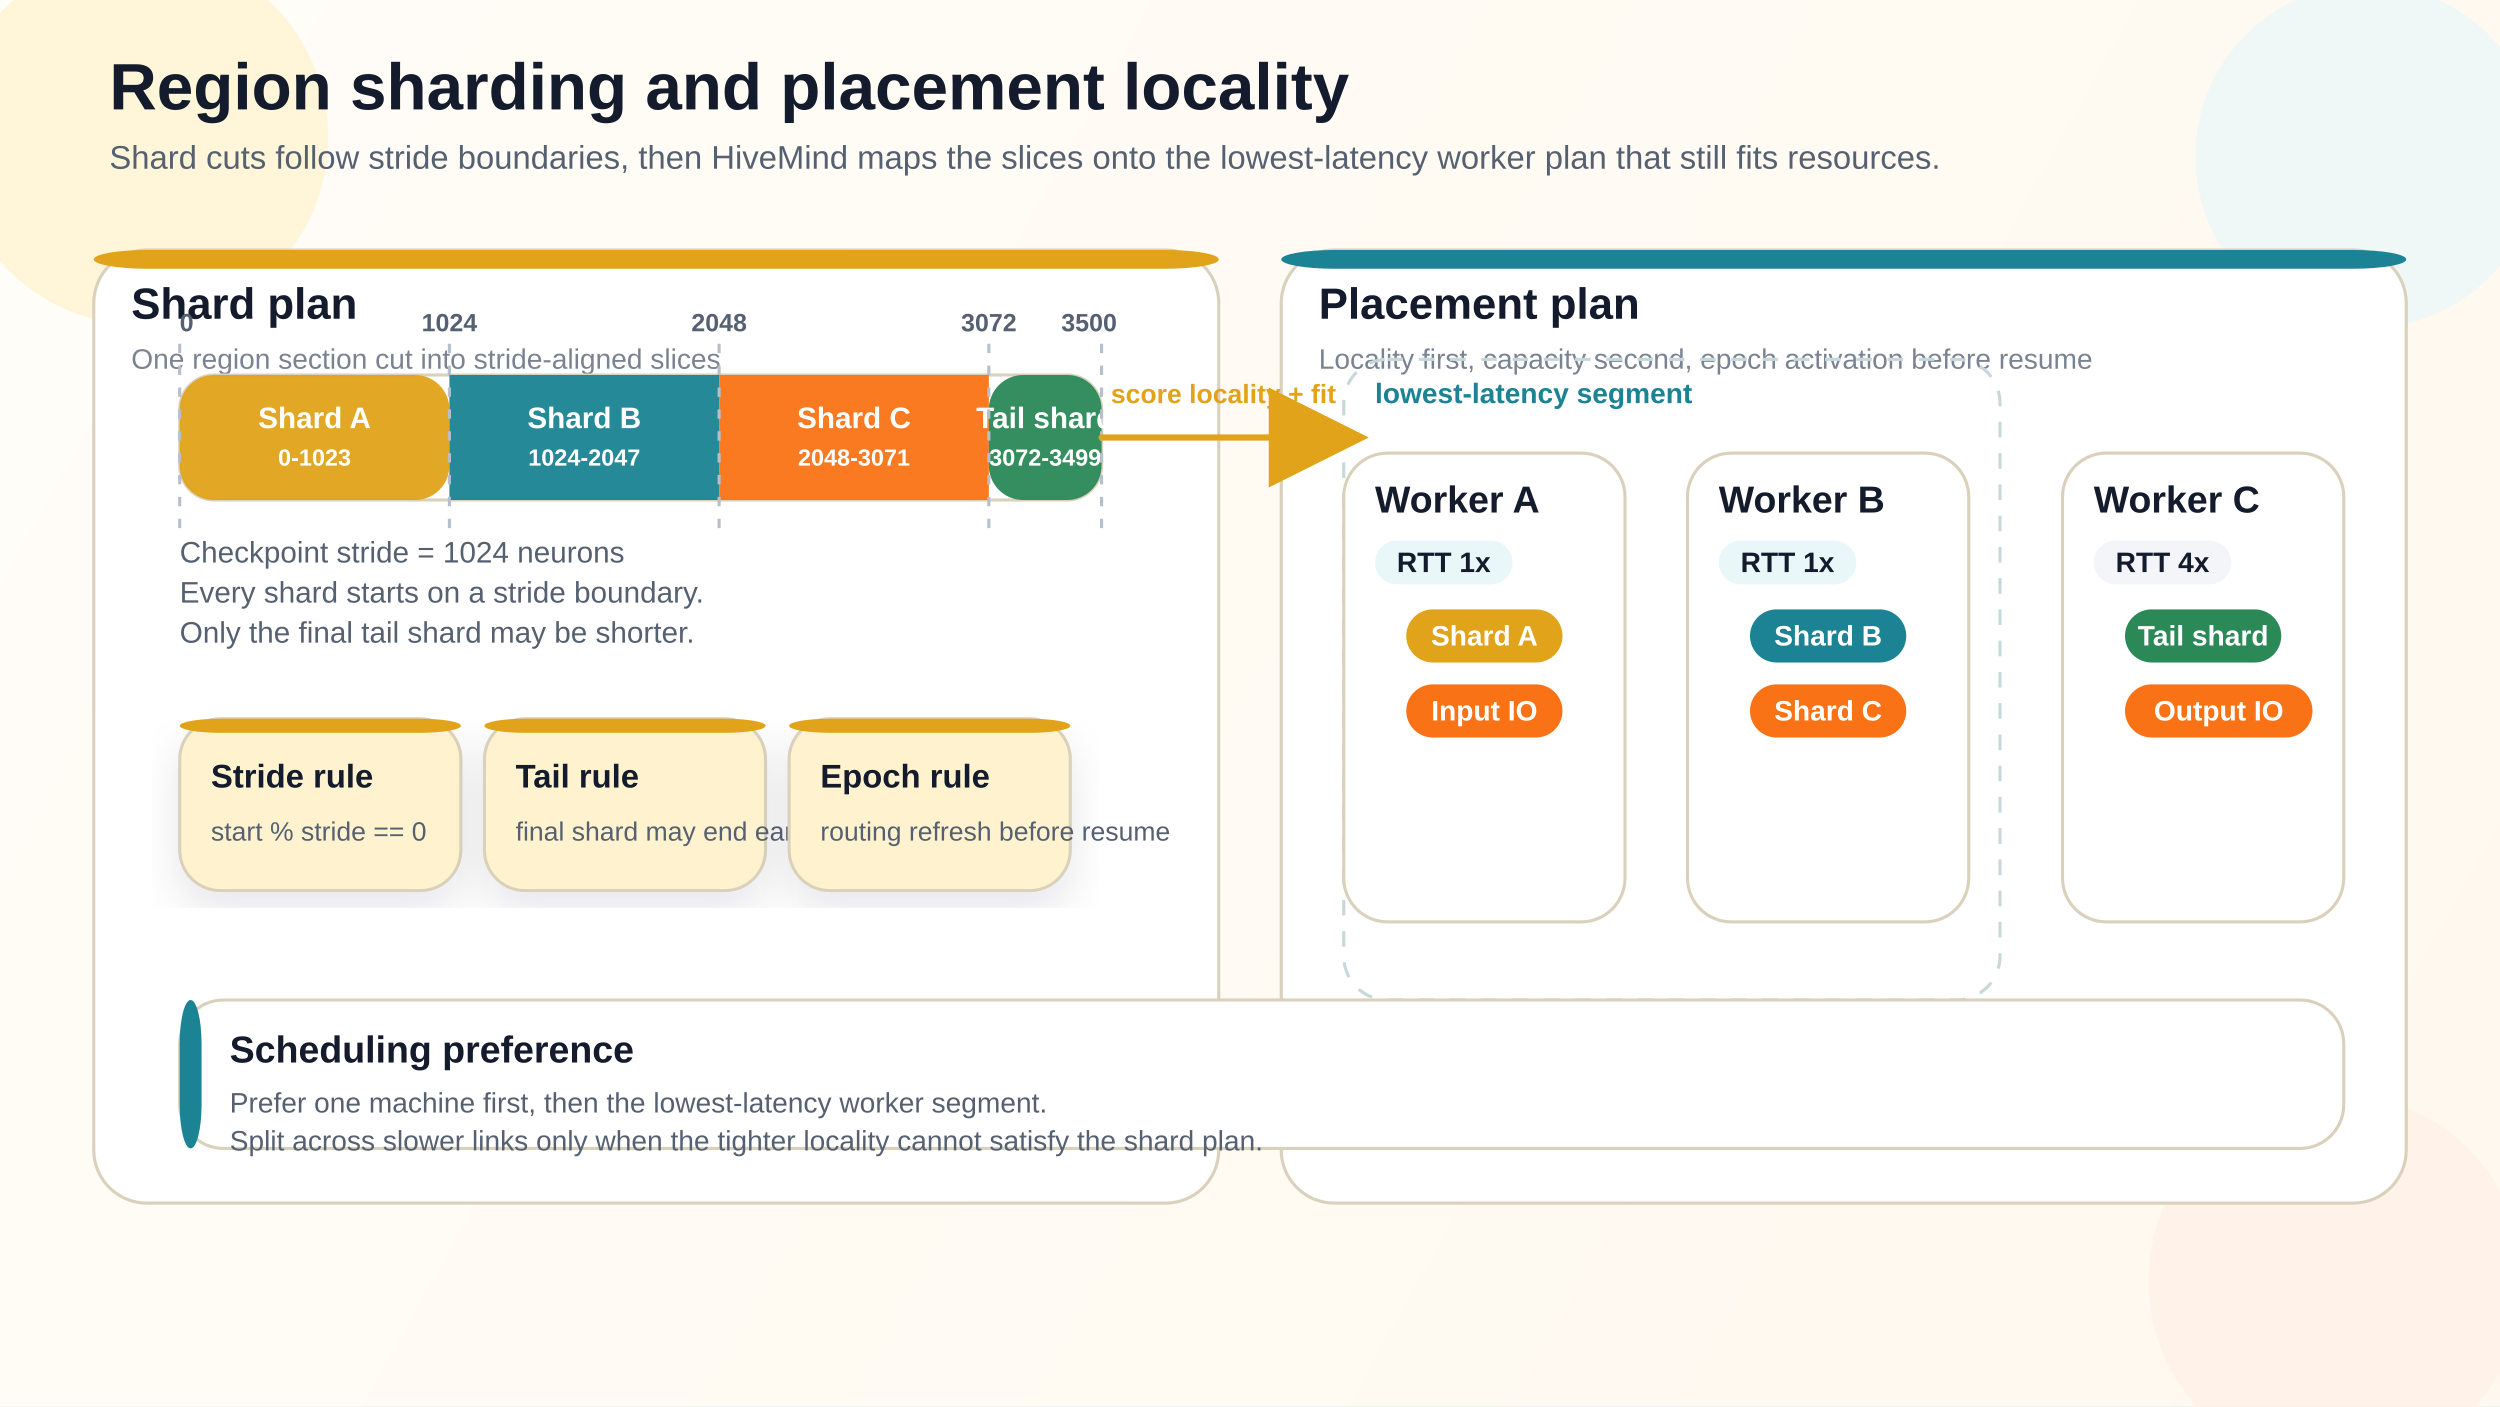
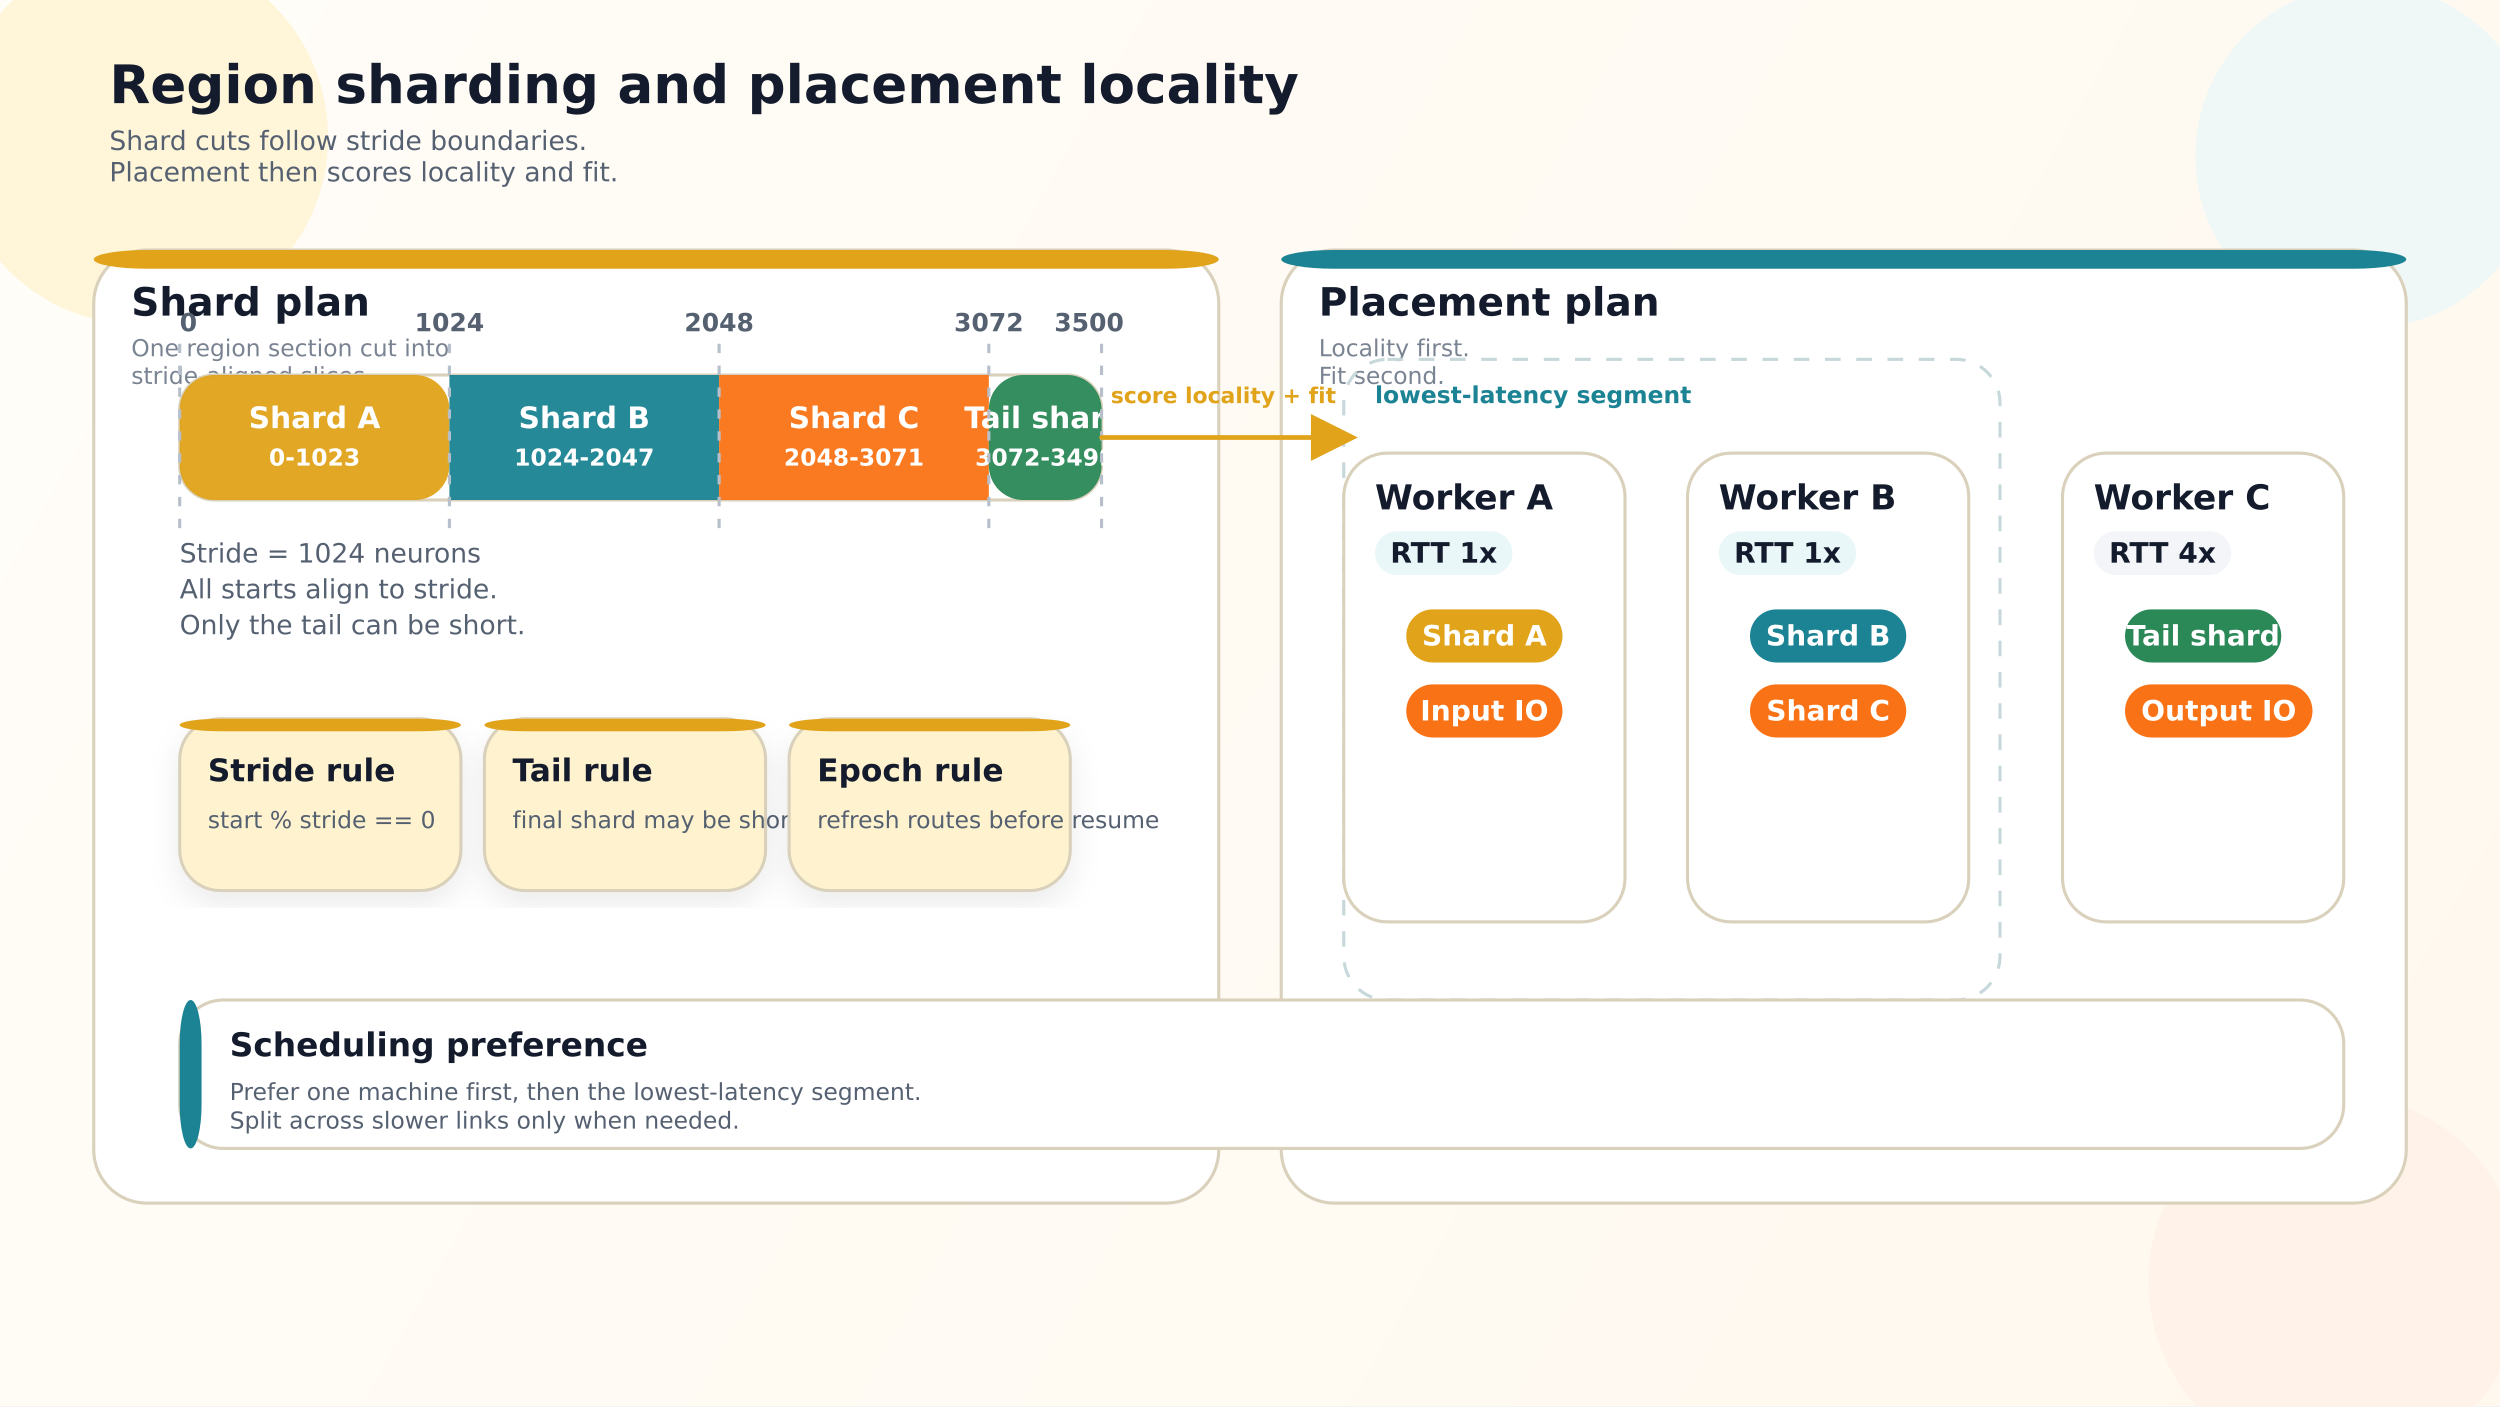
<svg xmlns="http://www.w3.org/2000/svg" width="1600" height="900" viewBox="0 0 1600 900" fill="none">
  <defs>
    <linearGradient id="bg-gradient" x1="0" y1="0" x2="1600" y2="900" gradientUnits="userSpaceOnUse">
      <stop offset="0%" stop-color="#FFFDF8" />
      <stop offset="100%" stop-color="#FFF8EE" />
    </linearGradient>
    <filter id="shadow" x="-10%" y="-10%" width="120%" height="120%">
-       <feDropShadow dx="0" dy="12" stdDeviation="14" flood-color="#131B2C" flood-opacity="0.10" />
+       <feDropShadow dx="0" dy="8" stdDeviation="10" flood-color="#131B2C" flood-opacity="0.08" />
    </filter>
-     <marker id="arrow-ink" markerWidth="16" markerHeight="16" refX="12" refY="8" orient="auto" markerUnits="strokeWidth">
-       <path d="M 0 0 L 16 8 L 0 16 z" fill="#131B2C" />
+     <marker id="arrow-ink" markerWidth="10" markerHeight="10" refX="7" refY="5" orient="auto" markerUnits="strokeWidth">
+       <path d="M 0 0 L 10 5 L 0 10 z" fill="#131B2C" />
    </marker>
-     <marker id="arrow-teal" markerWidth="16" markerHeight="16" refX="12" refY="8" orient="auto" markerUnits="strokeWidth">
-       <path d="M 0 0 L 16 8 L 0 16 z" fill="#1B8393" />
+     <marker id="arrow-teal" markerWidth="10" markerHeight="10" refX="7" refY="5" orient="auto" markerUnits="strokeWidth">
+       <path d="M 0 0 L 10 5 L 0 10 z" fill="#1B8393" />
    </marker>
-     <marker id="arrow-gold" markerWidth="16" markerHeight="16" refX="12" refY="8" orient="auto" markerUnits="strokeWidth">
-       <path d="M 0 0 L 16 8 L 0 16 z" fill="#E0A31A" />
+     <marker id="arrow-gold" markerWidth="10" markerHeight="10" refX="7" refY="5" orient="auto" markerUnits="strokeWidth">
+       <path d="M 0 0 L 10 5 L 0 10 z" fill="#E0A31A" />
    </marker>
-     <marker id="arrow-orange" markerWidth="16" markerHeight="16" refX="12" refY="8" orient="auto" markerUnits="strokeWidth">
-       <path d="M 0 0 L 16 8 L 0 16 z" fill="#F97316" />
+     <marker id="arrow-orange" markerWidth="10" markerHeight="10" refX="7" refY="5" orient="auto" markerUnits="strokeWidth">
+       <path d="M 0 0 L 10 5 L 0 10 z" fill="#F97316" />
    </marker>
-     <marker id="arrow-green" markerWidth="16" markerHeight="16" refX="12" refY="8" orient="auto" markerUnits="strokeWidth">
-       <path d="M 0 0 L 16 8 L 0 16 z" fill="#2B8857" />
+     <marker id="arrow-green" markerWidth="10" markerHeight="10" refX="7" refY="5" orient="auto" markerUnits="strokeWidth">
+       <path d="M 0 0 L 10 5 L 0 10 z" fill="#2B8857" />
    </marker>
-     <marker id="arrow-red" markerWidth="16" markerHeight="16" refX="12" refY="8" orient="auto" markerUnits="strokeWidth">
-       <path d="M 0 0 L 16 8 L 0 16 z" fill="#B94B34" />
+     <marker id="arrow-red" markerWidth="10" markerHeight="10" refX="7" refY="5" orient="auto" markerUnits="strokeWidth">
+       <path d="M 0 0 L 10 5 L 0 10 z" fill="#B94B34" />
    </marker>
  </defs>
  <g>
    <rect x="0" y="0" width="1600" height="900" fill="url(#bg-gradient)" />
    <circle cx="90" cy="88" r="120" fill="#FFF3CF" opacity="0.75" />
    <circle cx="1515" cy="100" r="110" fill="#EAF7F9" opacity="0.75" />
    <circle cx="1495" cy="820" r="120" fill="#FFF1E7" opacity="0.7" />
  </g>
  <g>
-     <text x="70" y="70" fill="#131B2C" font-size="42" font-weight="850" font-family="Segoe UI, Helvetica Neue, Arial, sans-serif" text-anchor="start" dominant-baseline="alphabetic">Region sharding and placement locality</text>
-     <text x="70" y="108" fill="#556071" font-size="21" font-weight="500" font-family="Segoe UI, Helvetica Neue, Arial, sans-serif" text-anchor="start" dominant-baseline="alphabetic">Shard cuts follow stride boundaries, then HiveMind maps the slices onto the lowest-latency worker plan that still fits resources.</text>
+     <text x="70" y="66" fill="#131B2C" font-size="34" font-weight="850" font-family="DejaVu Sans, Arial, Helvetica, sans-serif" text-anchor="start" dominant-baseline="alphabetic">Region sharding and placement locality</text>
+     <text x="70" y="96" fill="#556071" font-size="17" font-weight="500" font-family="DejaVu Sans, Arial, Helvetica, sans-serif" text-anchor="start">
+       <tspan x="70" dy="0">Shard cuts follow stride boundaries.</tspan>
+       <tspan x="70" dy="1.18em">Placement then scores locality and fit.</tspan>
+     </text>
  </g>
  <g>
    <rect x="60" y="160" width="720" height="610" rx="34" fill="white" stroke="#D9D1BB" stroke-width="2" />
    <rect x="60" y="160" width="720" height="12" rx="34" fill="#E0A31A" />
-     <text x="84" y="204" fill="#131B2C" font-size="28" font-weight="800" font-family="Segoe UI, Helvetica Neue, Arial, sans-serif" text-anchor="start" dominant-baseline="alphabetic">Shard plan</text>
-     <text x="84" y="236" fill="#7A8392" font-size="18" font-weight="500" font-family="Segoe UI, Helvetica Neue, Arial, sans-serif" text-anchor="start" dominant-baseline="alphabetic">One region section cut into stride-aligned slices</text>
+     <text x="84" y="202" fill="#131B2C" font-size="25" font-weight="800" font-family="DejaVu Sans, Arial, Helvetica, sans-serif" text-anchor="start" dominant-baseline="alphabetic">Shard plan</text>
+     <text x="84" y="228" fill="#7A8392" font-size="15" font-weight="500" font-family="DejaVu Sans, Arial, Helvetica, sans-serif" text-anchor="start">
+       <tspan x="84" dy="0">One region section cut into</tspan>
+       <tspan x="84" dy="1.18em">stride-aligned slices</tspan>
+     </text>
  </g>
  <g>
    <rect x="820" y="160" width="720" height="610" rx="34" fill="white" stroke="#D9D1BB" stroke-width="2" />
    <rect x="820" y="160" width="720" height="12" rx="34" fill="#1B8393" />
-     <text x="844" y="204" fill="#131B2C" font-size="28" font-weight="800" font-family="Segoe UI, Helvetica Neue, Arial, sans-serif" text-anchor="start" dominant-baseline="alphabetic">Placement plan</text>
-     <text x="844" y="236" fill="#7A8392" font-size="18" font-weight="500" font-family="Segoe UI, Helvetica Neue, Arial, sans-serif" text-anchor="start" dominant-baseline="alphabetic">Locality first, capacity second, epoch activation before resume</text>
+     <text x="844" y="202" fill="#131B2C" font-size="25" font-weight="800" font-family="DejaVu Sans, Arial, Helvetica, sans-serif" text-anchor="start" dominant-baseline="alphabetic">Placement plan</text>
+     <text x="844" y="228" fill="#7A8392" font-size="15" font-weight="500" font-family="DejaVu Sans, Arial, Helvetica, sans-serif" text-anchor="start">
+       <tspan x="844" dy="0">Locality first.</tspan>
+       <tspan x="844" dy="1.18em">Fit second.</tspan>
+     </text>
  </g>
  <rect x="115" y="240" width="590" height="80" rx="22" fill="white" stroke="#D9D1BB" stroke-width="2" />
  <rect x="115" y="240" width="172.62" height="80" rx="22" fill="#E0A31A" opacity="0.95" />
-   <text x="201.31" y="274" fill="white" font-size="19" font-weight="800" font-family="Segoe UI, Helvetica Neue, Arial, sans-serif" text-anchor="middle" dominant-baseline="alphabetic">Shard A</text>
-   <text x="201.31" y="298" fill="white" font-size="15" font-weight="700" font-family="Segoe UI, Helvetica Neue, Arial, sans-serif" text-anchor="middle" dominant-baseline="alphabetic">0-1023</text>
+   <text x="201.31" y="274" fill="white" font-size="19" font-weight="800" font-family="DejaVu Sans, Arial, Helvetica, sans-serif" text-anchor="middle" dominant-baseline="alphabetic">Shard A</text>
+   <text x="201.31" y="298" fill="white" font-size="15" font-weight="700" font-family="DejaVu Sans, Arial, Helvetica, sans-serif" text-anchor="middle" dominant-baseline="alphabetic">0-1023</text>
  <rect x="287.62" y="240" width="172.62" height="80" rx="0" fill="#1B8393" opacity="0.95" />
-   <text x="373.93" y="274" fill="white" font-size="19" font-weight="800" font-family="Segoe UI, Helvetica Neue, Arial, sans-serif" text-anchor="middle" dominant-baseline="alphabetic">Shard B</text>
-   <text x="373.93" y="298" fill="white" font-size="15" font-weight="700" font-family="Segoe UI, Helvetica Neue, Arial, sans-serif" text-anchor="middle" dominant-baseline="alphabetic">1024-2047</text>
+   <text x="373.93" y="274" fill="white" font-size="19" font-weight="800" font-family="DejaVu Sans, Arial, Helvetica, sans-serif" text-anchor="middle" dominant-baseline="alphabetic">Shard B</text>
+   <text x="373.93" y="298" fill="white" font-size="15" font-weight="700" font-family="DejaVu Sans, Arial, Helvetica, sans-serif" text-anchor="middle" dominant-baseline="alphabetic">1024-2047</text>
  <rect x="460.23" y="240" width="172.62" height="80" rx="0" fill="#F97316" opacity="0.95" />
-   <text x="546.54" y="274" fill="white" font-size="19" font-weight="800" font-family="Segoe UI, Helvetica Neue, Arial, sans-serif" text-anchor="middle" dominant-baseline="alphabetic">Shard C</text>
-   <text x="546.54" y="298" fill="white" font-size="15" font-weight="700" font-family="Segoe UI, Helvetica Neue, Arial, sans-serif" text-anchor="middle" dominant-baseline="alphabetic">2048-3071</text>
+   <text x="546.54" y="274" fill="white" font-size="19" font-weight="800" font-family="DejaVu Sans, Arial, Helvetica, sans-serif" text-anchor="middle" dominant-baseline="alphabetic">Shard C</text>
+   <text x="546.54" y="298" fill="white" font-size="15" font-weight="700" font-family="DejaVu Sans, Arial, Helvetica, sans-serif" text-anchor="middle" dominant-baseline="alphabetic">2048-3071</text>
  <rect x="632.85" y="240" width="72.15" height="80" rx="22" fill="#2B8857" opacity="0.95" />
-   <text x="668.93" y="274" fill="white" font-size="19" font-weight="800" font-family="Segoe UI, Helvetica Neue, Arial, sans-serif" text-anchor="middle" dominant-baseline="alphabetic">Tail shard</text>
-   <text x="668.93" y="298" fill="white" font-size="15" font-weight="700" font-family="Segoe UI, Helvetica Neue, Arial, sans-serif" text-anchor="middle" dominant-baseline="alphabetic">3072-3499</text>
+   <text x="668.93" y="274" fill="white" font-size="19" font-weight="800" font-family="DejaVu Sans, Arial, Helvetica, sans-serif" text-anchor="middle" dominant-baseline="alphabetic">Tail shard</text>
+   <text x="668.93" y="298" fill="white" font-size="15" font-weight="700" font-family="DejaVu Sans, Arial, Helvetica, sans-serif" text-anchor="middle" dominant-baseline="alphabetic">3072-3499</text>
  <line x1="115" y1="220" x2="115" y2="342" stroke="#B7BFCB" stroke-width="2" stroke-dasharray="6 8" />
-   <text x="115" y="212" fill="#556071" font-size="16" font-weight="700" font-family="Segoe UI, Helvetica Neue, Arial, sans-serif" text-anchor="start" dominant-baseline="alphabetic">0</text>
+   <text x="115" y="212" fill="#556071" font-size="16" font-weight="700" font-family="DejaVu Sans, Arial, Helvetica, sans-serif" text-anchor="start" dominant-baseline="alphabetic">0</text>
  <line x1="287.62" y1="220" x2="287.62" y2="342" stroke="#B7BFCB" stroke-width="2" stroke-dasharray="6 8" />
-   <text x="287.62" y="212" fill="#556071" font-size="16" font-weight="700" font-family="Segoe UI, Helvetica Neue, Arial, sans-serif" text-anchor="middle" dominant-baseline="alphabetic">1024</text>
+   <text x="287.62" y="212" fill="#556071" font-size="16" font-weight="700" font-family="DejaVu Sans, Arial, Helvetica, sans-serif" text-anchor="middle" dominant-baseline="alphabetic">1024</text>
  <line x1="460.23" y1="220" x2="460.23" y2="342" stroke="#B7BFCB" stroke-width="2" stroke-dasharray="6 8" />
-   <text x="460.23" y="212" fill="#556071" font-size="16" font-weight="700" font-family="Segoe UI, Helvetica Neue, Arial, sans-serif" text-anchor="middle" dominant-baseline="alphabetic">2048</text>
+   <text x="460.23" y="212" fill="#556071" font-size="16" font-weight="700" font-family="DejaVu Sans, Arial, Helvetica, sans-serif" text-anchor="middle" dominant-baseline="alphabetic">2048</text>
  <line x1="632.85" y1="220" x2="632.85" y2="342" stroke="#B7BFCB" stroke-width="2" stroke-dasharray="6 8" />
-   <text x="632.85" y="212" fill="#556071" font-size="16" font-weight="700" font-family="Segoe UI, Helvetica Neue, Arial, sans-serif" text-anchor="middle" dominant-baseline="alphabetic">3072</text>
+   <text x="632.85" y="212" fill="#556071" font-size="16" font-weight="700" font-family="DejaVu Sans, Arial, Helvetica, sans-serif" text-anchor="middle" dominant-baseline="alphabetic">3072</text>
  <line x1="705" y1="220" x2="705" y2="342" stroke="#B7BFCB" stroke-width="2" stroke-dasharray="6 8" />
-   <text x="697" y="212" fill="#556071" font-size="16" font-weight="700" font-family="Segoe UI, Helvetica Neue, Arial, sans-serif" text-anchor="middle" dominant-baseline="alphabetic">3500</text>
-   <text x="115" y="360" fill="#556071" font-size="19" font-weight="500" font-family="Segoe UI, Helvetica Neue, Arial, sans-serif" text-anchor="start">
-     <tspan x="115" dy="0">Checkpoint stride = 1024 neurons</tspan>
-     <tspan x="115" dy="1.35em">Every shard starts on a stride boundary.</tspan>
-     <tspan x="115" dy="1.35em">Only the final tail shard may be shorter.</tspan>
+   <text x="697" y="212" fill="#556071" font-size="16" font-weight="700" font-family="DejaVu Sans, Arial, Helvetica, sans-serif" text-anchor="middle" dominant-baseline="alphabetic">3500</text>
+   <text x="115" y="360" fill="#556071" font-size="17" font-weight="500" font-family="DejaVu Sans, Arial, Helvetica, sans-serif" text-anchor="start">
+     <tspan x="115" dy="0">Stride = 1024 neurons</tspan>
+     <tspan x="115" dy="1.35em">All starts align to stride.</tspan>
+     <tspan x="115" dy="1.35em">Only the tail can be short.</tspan>
  </text>
  <g>
    <rect x="115" y="460" width="180" height="110" rx="26" fill="#FFF3CF" stroke="#D9D1BB" stroke-width="2" filter="url(#shadow)" />
-     <rect x="115" y="460" width="180" height="9" rx="26" fill="#E0A31A" />
-     <text x="135" y="504" fill="#131B2C" font-size="21" font-weight="750" font-family="Segoe UI, Helvetica Neue, Arial, sans-serif" text-anchor="start" dominant-baseline="alphabetic">Stride rule</text>
-     <text x="135" y="538" fill="#556071" font-size="17" font-weight="500" font-family="Segoe UI, Helvetica Neue, Arial, sans-serif" text-anchor="start">
-       <tspan x="135" dy="0">start % stride == 0</tspan>
+     <rect x="115" y="460" width="180" height="8" rx="26" fill="#E0A31A" />
+     <text x="133" y="500" fill="#131B2C" font-size="20" font-weight="750" font-family="DejaVu Sans, Arial, Helvetica, sans-serif" text-anchor="start" dominant-baseline="alphabetic">Stride rule</text>
+     <text x="133" y="530" fill="#556071" font-size="15" font-weight="500" font-family="DejaVu Sans, Arial, Helvetica, sans-serif" text-anchor="start">
+       <tspan x="133" dy="0">start % stride == 0</tspan>
    </text>
  </g>
  <g>
    <rect x="310" y="460" width="180" height="110" rx="26" fill="#FFF3CF" stroke="#D9D1BB" stroke-width="2" filter="url(#shadow)" />
-     <rect x="310" y="460" width="180" height="9" rx="26" fill="#E0A31A" />
-     <text x="330" y="504" fill="#131B2C" font-size="21" font-weight="750" font-family="Segoe UI, Helvetica Neue, Arial, sans-serif" text-anchor="start" dominant-baseline="alphabetic">Tail rule</text>
-     <text x="330" y="538" fill="#556071" font-size="17" font-weight="500" font-family="Segoe UI, Helvetica Neue, Arial, sans-serif" text-anchor="start">
-       <tspan x="330" dy="0">final shard may end early</tspan>
+     <rect x="310" y="460" width="180" height="8" rx="26" fill="#E0A31A" />
+     <text x="328" y="500" fill="#131B2C" font-size="20" font-weight="750" font-family="DejaVu Sans, Arial, Helvetica, sans-serif" text-anchor="start" dominant-baseline="alphabetic">Tail rule</text>
+     <text x="328" y="530" fill="#556071" font-size="15" font-weight="500" font-family="DejaVu Sans, Arial, Helvetica, sans-serif" text-anchor="start">
+       <tspan x="328" dy="0">final shard may be short</tspan>
    </text>
  </g>
  <g>
    <rect x="505" y="460" width="180" height="110" rx="26" fill="#FFF3CF" stroke="#D9D1BB" stroke-width="2" filter="url(#shadow)" />
-     <rect x="505" y="460" width="180" height="9" rx="26" fill="#E0A31A" />
-     <text x="525" y="504" fill="#131B2C" font-size="21" font-weight="750" font-family="Segoe UI, Helvetica Neue, Arial, sans-serif" text-anchor="start" dominant-baseline="alphabetic">Epoch rule</text>
-     <text x="525" y="538" fill="#556071" font-size="17" font-weight="500" font-family="Segoe UI, Helvetica Neue, Arial, sans-serif" text-anchor="start">
-       <tspan x="525" dy="0">routing refresh before resume</tspan>
+     <rect x="505" y="460" width="180" height="8" rx="26" fill="#E0A31A" />
+     <text x="523" y="500" fill="#131B2C" font-size="20" font-weight="750" font-family="DejaVu Sans, Arial, Helvetica, sans-serif" text-anchor="start" dominant-baseline="alphabetic">Epoch rule</text>
+     <text x="523" y="530" fill="#556071" font-size="15" font-weight="500" font-family="DejaVu Sans, Arial, Helvetica, sans-serif" text-anchor="start">
+       <tspan x="523" dy="0">refresh routes before resume</tspan>
    </text>
  </g>
  <rect x="860" y="230" width="420" height="410" rx="28" fill="none" stroke="#C7D8DB" stroke-width="2" stroke-dasharray="10 10" />
-   <text x="880" y="258" fill="#1B8393" font-size="18" font-weight="700" font-family="Segoe UI, Helvetica Neue, Arial, sans-serif" text-anchor="start" dominant-baseline="alphabetic">lowest-latency segment</text>
+   <text x="880" y="258" fill="#1B8393" font-size="15" font-weight="700" font-family="DejaVu Sans, Arial, Helvetica, sans-serif" text-anchor="start" dominant-baseline="alphabetic">lowest-latency segment</text>
  <g>
    <rect x="860" y="290" width="180" height="300" rx="28" fill="white" stroke="#D9D1BB" stroke-width="2" />
-     <text x="880" y="328" fill="#131B2C" font-size="24" font-weight="800" font-family="Segoe UI, Helvetica Neue, Arial, sans-serif" text-anchor="start" dominant-baseline="alphabetic">Worker A</text>
+     <text x="880" y="326" fill="#131B2C" font-size="22" font-weight="800" font-family="DejaVu Sans, Arial, Helvetica, sans-serif" text-anchor="start" dominant-baseline="alphabetic">Worker A</text>
    <g>
-       <rect x="880" y="346" width="88" height="28" rx="14.0" fill="#EAF7F9" />
-       <text x="924" y="361" fill="#131B2C" font-size="18" font-weight="700" font-family="Segoe UI, Helvetica Neue, Arial, sans-serif" text-anchor="middle" dominant-baseline="middle">RTT 1x</text>
+       <rect x="880" y="340" width="88" height="28" rx="14.0" fill="#EAF7F9" />
+       <text x="924" y="355" fill="#131B2C" font-size="18" font-weight="700" font-family="DejaVu Sans, Arial, Helvetica, sans-serif" text-anchor="middle" dominant-baseline="middle">RTT 1x</text>
    </g>
  </g>
  <g>
    <rect x="1080" y="290" width="180" height="300" rx="28" fill="white" stroke="#D9D1BB" stroke-width="2" />
-     <text x="1100" y="328" fill="#131B2C" font-size="24" font-weight="800" font-family="Segoe UI, Helvetica Neue, Arial, sans-serif" text-anchor="start" dominant-baseline="alphabetic">Worker B</text>
+     <text x="1100" y="326" fill="#131B2C" font-size="22" font-weight="800" font-family="DejaVu Sans, Arial, Helvetica, sans-serif" text-anchor="start" dominant-baseline="alphabetic">Worker B</text>
    <g>
-       <rect x="1100" y="346" width="88" height="28" rx="14.0" fill="#EAF7F9" />
-       <text x="1144" y="361" fill="#131B2C" font-size="18" font-weight="700" font-family="Segoe UI, Helvetica Neue, Arial, sans-serif" text-anchor="middle" dominant-baseline="middle">RTT 1x</text>
+       <rect x="1100" y="340" width="88" height="28" rx="14.0" fill="#EAF7F9" />
+       <text x="1144" y="355" fill="#131B2C" font-size="18" font-weight="700" font-family="DejaVu Sans, Arial, Helvetica, sans-serif" text-anchor="middle" dominant-baseline="middle">RTT 1x</text>
    </g>
  </g>
  <g>
    <rect x="1320" y="290" width="180" height="300" rx="28" fill="white" stroke="#D9D1BB" stroke-width="2" />
-     <text x="1340" y="328" fill="#131B2C" font-size="24" font-weight="800" font-family="Segoe UI, Helvetica Neue, Arial, sans-serif" text-anchor="start" dominant-baseline="alphabetic">Worker C</text>
+     <text x="1340" y="326" fill="#131B2C" font-size="22" font-weight="800" font-family="DejaVu Sans, Arial, Helvetica, sans-serif" text-anchor="start" dominant-baseline="alphabetic">Worker C</text>
    <g>
-       <rect x="1340" y="346" width="88" height="28" rx="14.0" fill="#F3F5F8" />
-       <text x="1384" y="361" fill="#131B2C" font-size="18" font-weight="700" font-family="Segoe UI, Helvetica Neue, Arial, sans-serif" text-anchor="middle" dominant-baseline="middle">RTT 4x</text>
+       <rect x="1340" y="340" width="88" height="28" rx="14.0" fill="#F3F5F8" />
+       <text x="1384" y="355" fill="#131B2C" font-size="18" font-weight="700" font-family="DejaVu Sans, Arial, Helvetica, sans-serif" text-anchor="middle" dominant-baseline="middle">RTT 4x</text>
    </g>
  </g>
  <g>
    <rect x="900" y="390" width="100" height="34" rx="17.0" fill="#E0A31A" />
-     <text x="950" y="408" fill="white" font-size="18" font-weight="700" font-family="Segoe UI, Helvetica Neue, Arial, sans-serif" text-anchor="middle" dominant-baseline="middle">Shard A</text>
+     <text x="950" y="408" fill="white" font-size="18" font-weight="700" font-family="DejaVu Sans, Arial, Helvetica, sans-serif" text-anchor="middle" dominant-baseline="middle">Shard A</text>
  </g>
  <g>
    <rect x="900" y="438" width="100" height="34" rx="17.0" fill="#F97316" />
-     <text x="950" y="456" fill="white" font-size="18" font-weight="700" font-family="Segoe UI, Helvetica Neue, Arial, sans-serif" text-anchor="middle" dominant-baseline="middle">Input IO</text>
+     <text x="950" y="456" fill="white" font-size="18" font-weight="700" font-family="DejaVu Sans, Arial, Helvetica, sans-serif" text-anchor="middle" dominant-baseline="middle">Input IO</text>
  </g>
  <g>
    <rect x="1120" y="390" width="100" height="34" rx="17.0" fill="#1B8393" />
-     <text x="1170" y="408" fill="white" font-size="18" font-weight="700" font-family="Segoe UI, Helvetica Neue, Arial, sans-serif" text-anchor="middle" dominant-baseline="middle">Shard B</text>
+     <text x="1170" y="408" fill="white" font-size="18" font-weight="700" font-family="DejaVu Sans, Arial, Helvetica, sans-serif" text-anchor="middle" dominant-baseline="middle">Shard B</text>
  </g>
  <g>
    <rect x="1120" y="438" width="100" height="34" rx="17.0" fill="#F97316" />
-     <text x="1170" y="456" fill="white" font-size="18" font-weight="700" font-family="Segoe UI, Helvetica Neue, Arial, sans-serif" text-anchor="middle" dominant-baseline="middle">Shard C</text>
+     <text x="1170" y="456" fill="white" font-size="18" font-weight="700" font-family="DejaVu Sans, Arial, Helvetica, sans-serif" text-anchor="middle" dominant-baseline="middle">Shard C</text>
  </g>
  <g>
    <rect x="1360" y="390" width="100" height="34" rx="17.0" fill="#2B8857" />
-     <text x="1410" y="408" fill="white" font-size="18" font-weight="700" font-family="Segoe UI, Helvetica Neue, Arial, sans-serif" text-anchor="middle" dominant-baseline="middle">Tail shard</text>
+     <text x="1410" y="408" fill="white" font-size="18" font-weight="700" font-family="DejaVu Sans, Arial, Helvetica, sans-serif" text-anchor="middle" dominant-baseline="middle">Tail shard</text>
  </g>
  <g>
    <rect x="1360" y="438" width="120" height="34" rx="17.0" fill="#F97316" />
-     <text x="1420" y="456" fill="white" font-size="18" font-weight="700" font-family="Segoe UI, Helvetica Neue, Arial, sans-serif" text-anchor="middle" dominant-baseline="middle">Output IO</text>
+     <text x="1420" y="456" fill="white" font-size="18" font-weight="700" font-family="DejaVu Sans, Arial, Helvetica, sans-serif" text-anchor="middle" dominant-baseline="middle">Output IO</text>
  </g>
  <g>
-     <line x1="705" y1="280" x2="860" y2="280" stroke="#E0A31A" stroke-width="4" stroke-linecap="round" marker-end="url(#arrow-gold)" />
-     <text x="783" y="258" fill="#E0A31A" font-size="17" font-weight="700" font-family="Segoe UI, Helvetica Neue, Arial, sans-serif" text-anchor="middle" dominant-baseline="alphabetic">score locality + fit</text>
+     <line x1="705" y1="280" x2="860" y2="280" stroke="#E0A31A" stroke-width="3" stroke-linecap="round" marker-end="url(#arrow-gold)" />
+     <text x="783" y="258" fill="#E0A31A" font-size="14" font-weight="700" font-family="DejaVu Sans, Arial, Helvetica, sans-serif" text-anchor="middle" dominant-baseline="alphabetic">score locality + fit</text>
  </g>
  <g>
    <rect x="115" y="640" width="1385" height="95" rx="28" fill="white" stroke="#D9D1BB" stroke-width="2" />
    <rect x="115" y="640" width="14" height="95" rx="28" fill="#1B8393" />
-     <text x="147" y="680" fill="#131B2C" font-size="24" font-weight="780" font-family="Segoe UI, Helvetica Neue, Arial, sans-serif" text-anchor="start" dominant-baseline="alphabetic">Scheduling preference</text>
-     <text x="147" y="712" fill="#556071" font-size="18" font-weight="500" font-family="Segoe UI, Helvetica Neue, Arial, sans-serif" text-anchor="start">
-       <tspan x="147" dy="0">Prefer one machine first, then the lowest-latency worker segment.</tspan>
-       <tspan x="147" dy="1.35em">Split across slower links only when the tighter locality cannot satisfy the shard plan.</tspan>
+     <text x="147" y="676" fill="#131B2C" font-size="21" font-weight="780" font-family="DejaVu Sans, Arial, Helvetica, sans-serif" text-anchor="start" dominant-baseline="alphabetic">Scheduling preference</text>
+     <text x="147" y="704" fill="#556071" font-size="15" font-weight="500" font-family="DejaVu Sans, Arial, Helvetica, sans-serif" text-anchor="start">
+       <tspan x="147" dy="0">Prefer one machine first, then the lowest-latency segment.</tspan>
+       <tspan x="147" dy="1.22em">Split across slower links only when needed.</tspan>
    </text>
  </g>
</svg>
